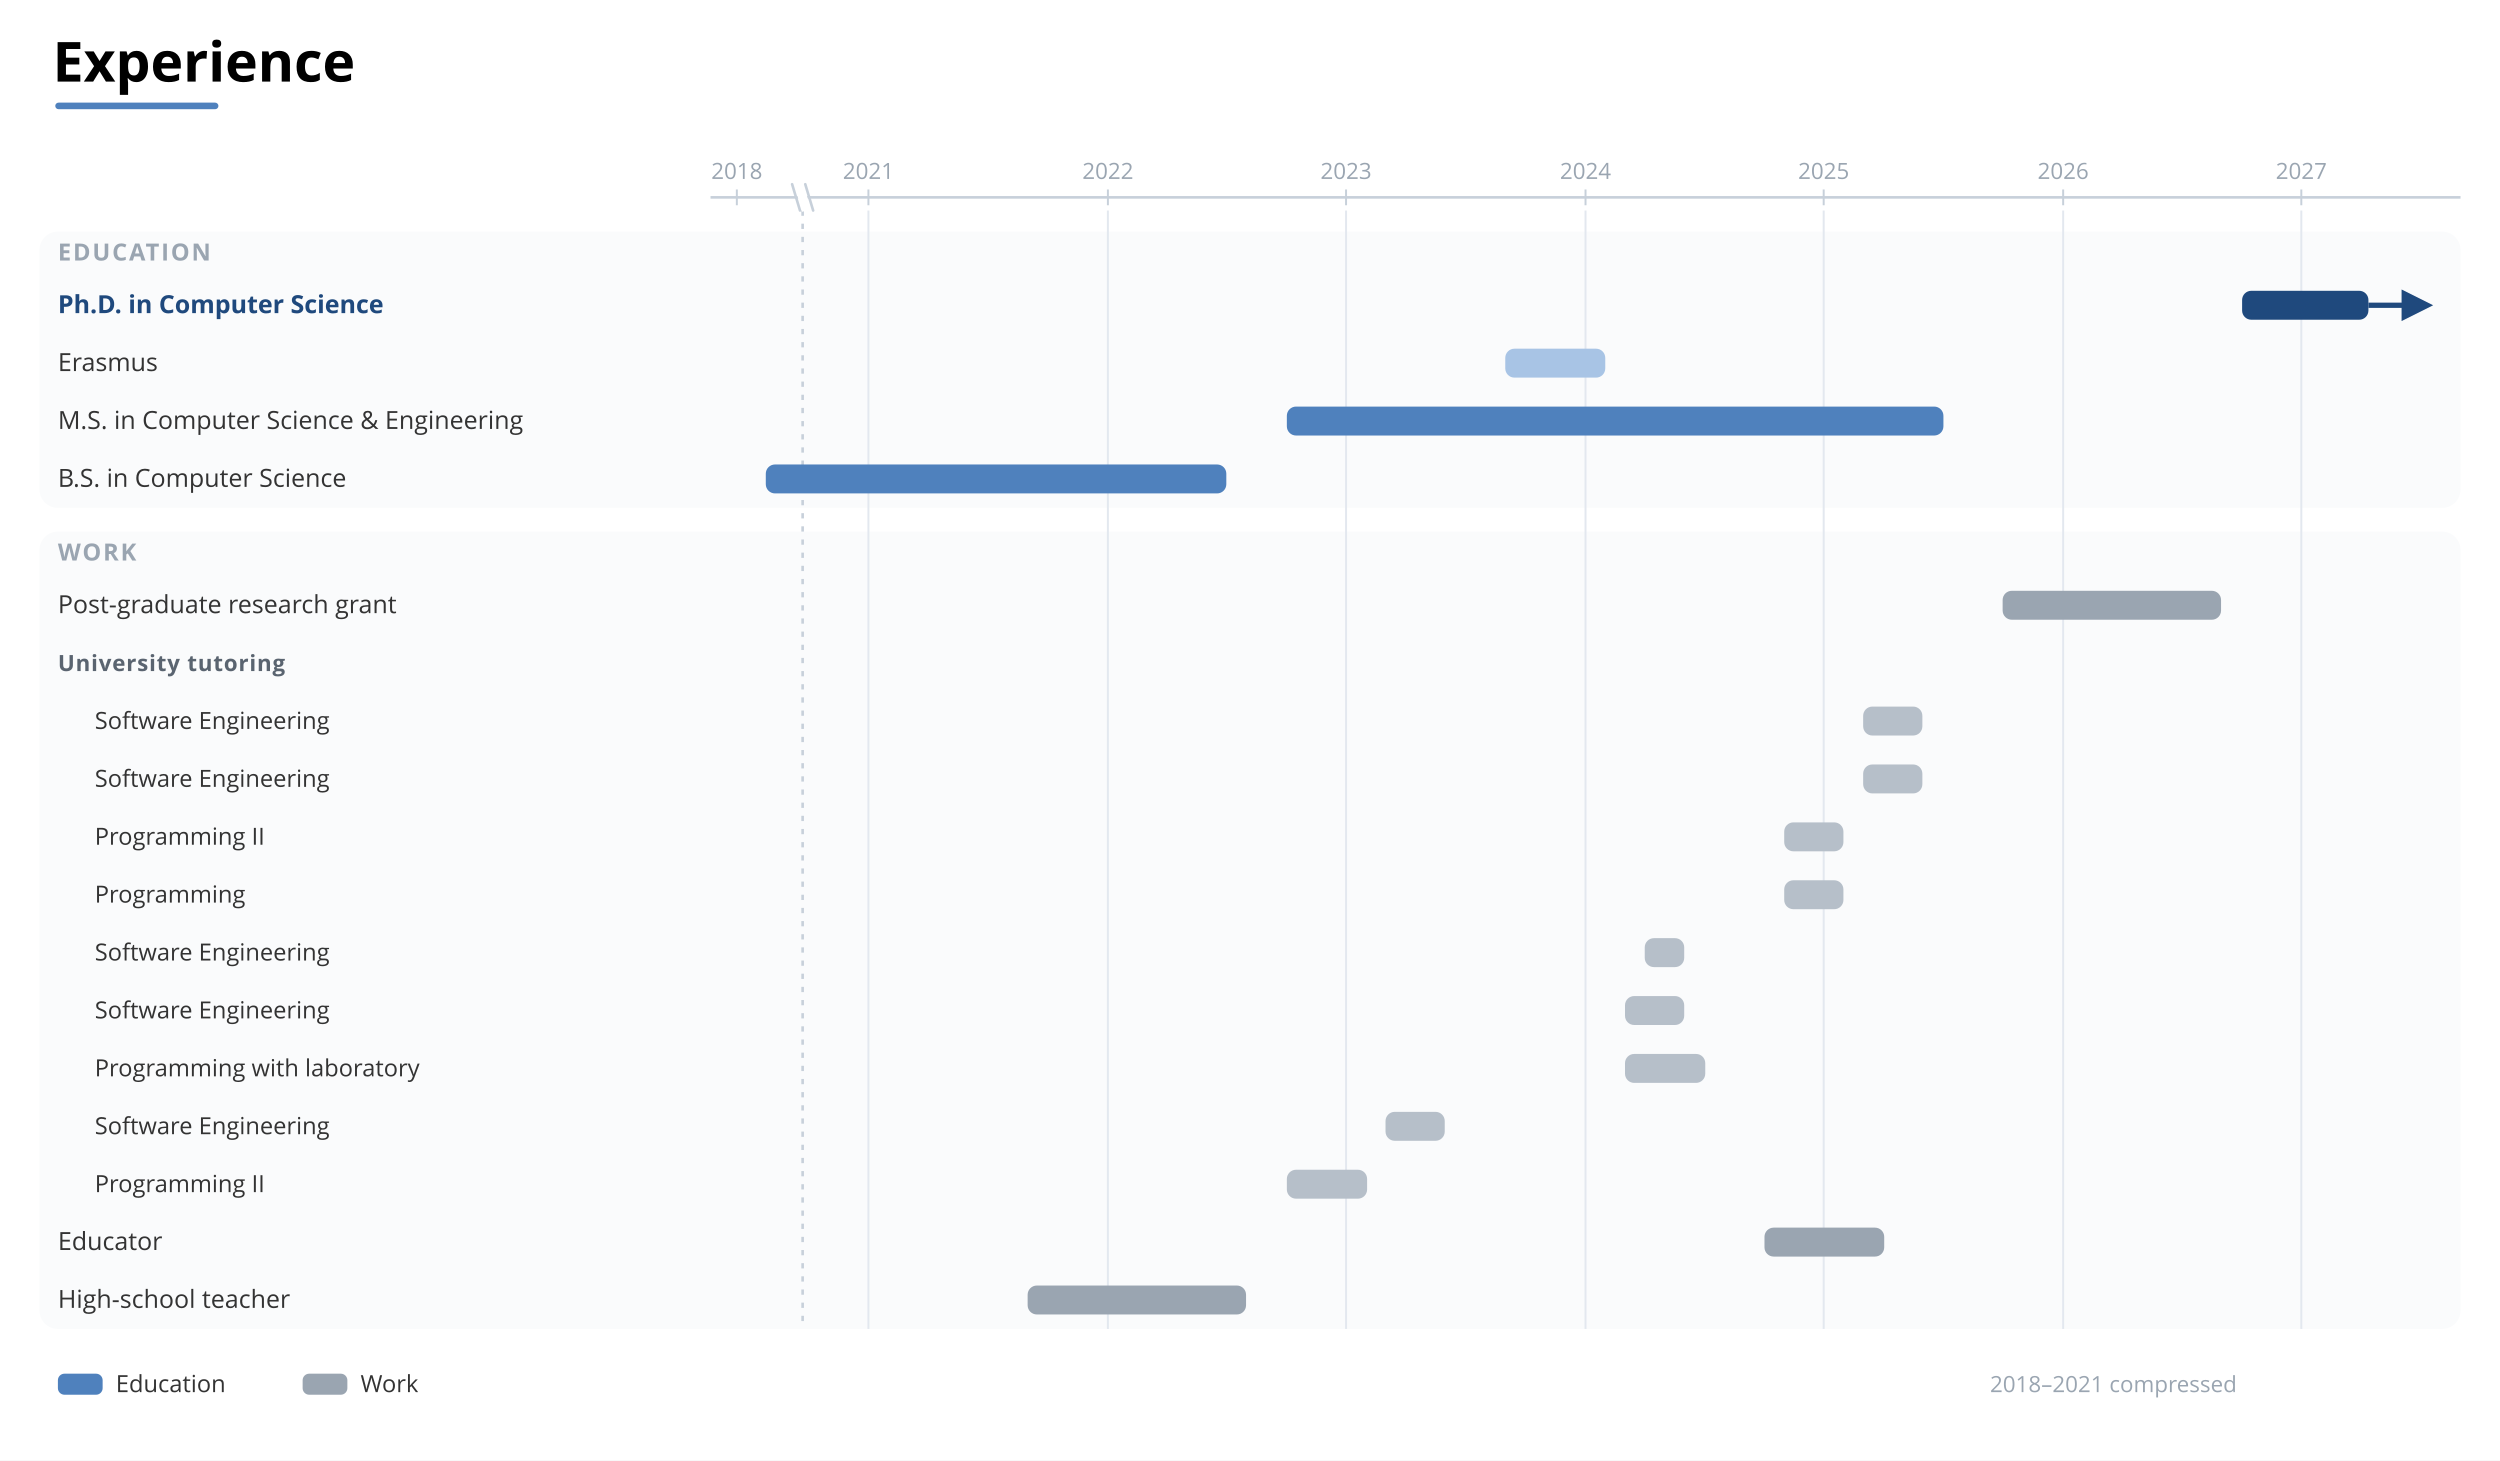
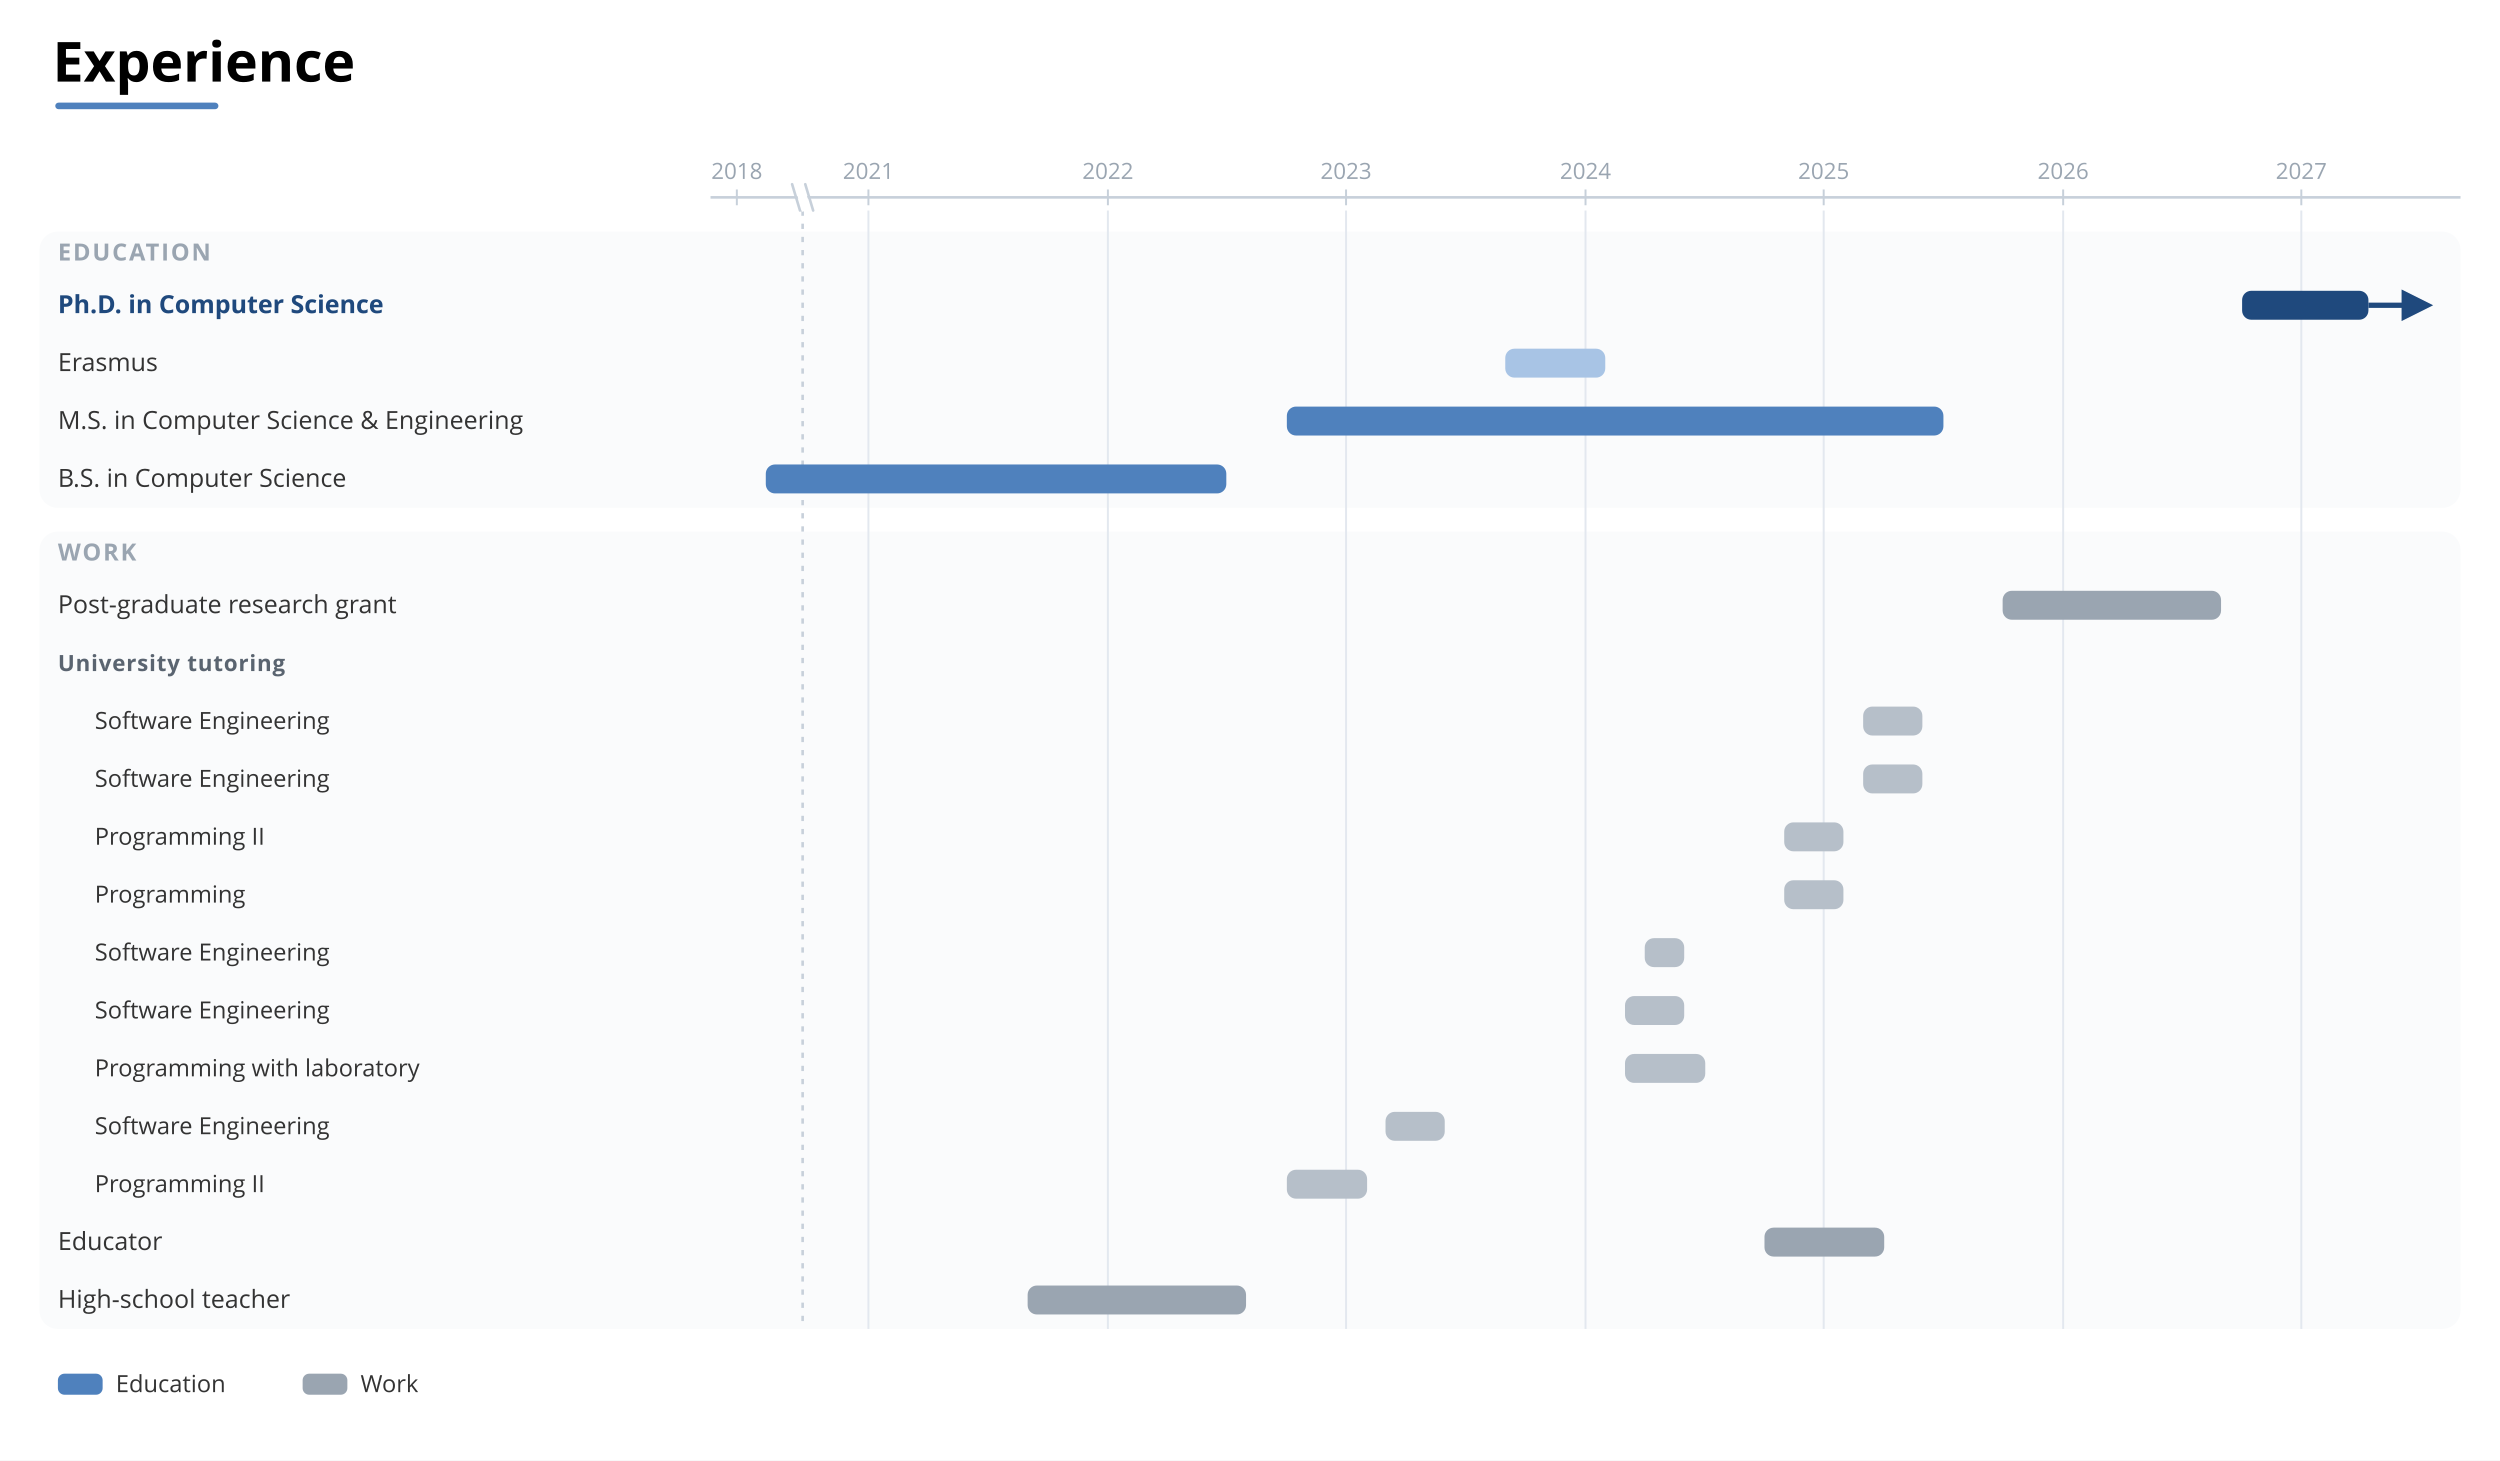
<svg xmlns="http://www.w3.org/2000/svg" width="1900" height="1110" viewBox="0 0 1900 1110" font-family="Open Sans, Segoe UI, Helvetica, Arial, sans-serif" role="img" aria-label="Experience: education, work and publications on a single time axis">
  <defs>
    <marker id="go" viewBox="0 0 10 10" refX="2" refY="5" markerWidth="6" markerHeight="6" orient="auto">
      <path d="M 0 0 L 10 5 L 0 10 z" fill="#1F497D" />
    </marker>
  </defs>
  <rect width="1900" height="1110" fill="#FFFFFF" />
  <text x="40" y="62" font-size="42" font-weight="bold" fill="#000000">Experience</text>
  <rect x="42" y="78" width="124" height="5" rx="2.5" fill="#4F81BD" />
  <rect x="30" y="176" width="1840" height="210" rx="14" fill="#FAFBFC" />
  <rect x="30" y="404" width="1840" height="606" rx="14" fill="#FAFBFC" />
  <g font-size="17" fill="#9AA5B1" text-anchor="middle">
    <text x="560" y="136">2018</text>
    <text x="660" y="136">2021</text>
    <text x="842" y="136">2022</text>
    <text x="1023" y="136">2023</text>
    <text x="1205" y="136">2024</text>
    <text x="1386" y="136">2025</text>
    <text x="1568" y="136">2026</text>
    <text x="1749" y="136">2027</text>
  </g>
  <g stroke="#E3E8EF" stroke-width="1.5">
    <line x1="660" y1="160" x2="660" y2="1010" />
    <line x1="842" y1="160" x2="842" y2="1010" />
    <line x1="1023" y1="160" x2="1023" y2="1010" />
    <line x1="1205" y1="160" x2="1205" y2="1010" />
    <line x1="1386" y1="160" x2="1386" y2="1010" />
    <line x1="1568" y1="160" x2="1568" y2="1010" />
    <line x1="1749" y1="160" x2="1749" y2="1010" />
  </g>
  <g stroke="#C7D0DA" stroke-width="1.5">
    <line x1="560" y1="144" x2="560" y2="156" />
    <line x1="660" y1="144" x2="660" y2="156" />
    <line x1="842" y1="144" x2="842" y2="156" />
    <line x1="1023" y1="144" x2="1023" y2="156" />
    <line x1="1205" y1="144" x2="1205" y2="156" />
    <line x1="1386" y1="144" x2="1386" y2="156" />
    <line x1="1568" y1="144" x2="1568" y2="156" />
    <line x1="1749" y1="144" x2="1749" y2="156" />
  </g>
  <line x1="610" y1="160" x2="610" y2="1010" stroke="#C7D0DA" stroke-width="2" stroke-dasharray="4,6" />
  <line x1="540" y1="150" x2="1870" y2="150" stroke="#C7D0DA" stroke-width="2" />
  <g stroke="#FFFFFF" stroke-width="7">
    <line x1="607" y1="140" x2="613" y2="160" />
  </g>
  <g stroke="#C7D0DA" stroke-width="2" stroke-linecap="round">
    <line x1="602" y1="140" x2="608" y2="160" />
    <line x1="612" y1="140" x2="618" y2="160" />
  </g>
  <text x="44" y="198" font-size="18" font-weight="bold" fill="#9AA5B1" letter-spacing="1.4">EDUCATION</text>
  <text x="44" y="238" font-size="19" font-weight="bold" fill="#1F497D">Ph.D. in Computer Science </text>
  <rect x="1704" y="221" width="96" height="22" rx="7" fill="#1F497D" />
  <line x1="1800" y1="232" x2="1830" y2="232" stroke="#1F497D" stroke-width="4" marker-end="url(#go)" />
  <text x="44" y="282" font-size="19" fill="#333333">Erasmus </text>
  <rect x="1144" y="265" width="76" height="22" rx="7" fill="#A8C4E5" />
  <text x="44" y="326" font-size="19" fill="#333333">M.S. in Computer Science &amp; Engineering </text>
  <rect x="978" y="309" width="499" height="22" rx="7" fill="#4F81BD" />
  <text x="44" y="370" font-size="19" fill="#333333">B.S. in Computer Science </text>
  <rect x="582" y="353" width="350" height="22" rx="7" fill="#4F81BD" />
  <text x="44" y="426" font-size="18" font-weight="bold" fill="#9AA5B1" letter-spacing="1.4">WORK</text>
  <text x="44" y="466" font-size="19" fill="#333333">Post-graduate research grant </text>
  <rect x="1522" y="449" width="166" height="22" rx="7" fill="#9AA5B1" />
  <text x="44" y="510" font-size="17" font-weight="bold" fill="#5A6470" letter-spacing="0.6">University tutoring</text>
  <text x="72" y="554" font-size="18" fill="#333333">Software Engineering </text>
  <rect x="1416" y="537" width="45" height="22" rx="7" fill="#B6BFC9" />
  <text x="72" y="598" font-size="18" fill="#333333">Software Engineering </text>
  <rect x="1416" y="581" width="45" height="22" rx="7" fill="#B6BFC9" />
  <text x="72" y="642" font-size="18" fill="#333333">Programming II </text>
  <rect x="1356" y="625" width="45" height="22" rx="7" fill="#B6BFC9" />
  <text x="72" y="686" font-size="18" fill="#333333">Programming </text>
  <rect x="1356" y="669" width="45" height="22" rx="7" fill="#B6BFC9" />
  <text x="72" y="730" font-size="18" fill="#333333">Software Engineering </text>
  <rect x="1250" y="713" width="30" height="22" rx="7" fill="#B6BFC9" />
  <text x="72" y="774" font-size="18" fill="#333333">Software Engineering </text>
  <rect x="1235" y="757" width="45" height="22" rx="7" fill="#B6BFC9" />
  <text x="72" y="818" font-size="18" fill="#333333">Programming with laboratory </text>
  <rect x="1235" y="801" width="61" height="22" rx="7" fill="#B6BFC9" />
  <text x="72" y="862" font-size="18" fill="#333333">Software Engineering </text>
  <rect x="1053" y="845" width="45" height="22" rx="7" fill="#B6BFC9" />
  <text x="72" y="906" font-size="18" fill="#333333">Programming II </text>
  <rect x="978" y="889" width="61" height="22" rx="7" fill="#B6BFC9" />
  <text x="44" y="950" font-size="19" fill="#333333">Educator </text>
  <rect x="1341" y="933" width="91" height="22" rx="7" fill="#9AA5B1" />
  <text x="44" y="994" font-size="19" fill="#333333">High-school teacher </text>
  <rect x="781" y="977" width="166" height="22" rx="7" fill="#9AA5B1" />
  <rect x="44" y="1044" width="34" height="16" rx="5" fill="#4F81BD" />
  <text x="88" y="1058" font-size="18" fill="#333333">Education</text>
  <rect x="230" y="1044" width="34" height="16" rx="5" fill="#9AA5B1" />
  <text x="274" y="1058" font-size="18" fill="#333333">Work</text>
-   <text x="1700" y="1058" font-size="17" fill="#9AA5B1" text-anchor="end">2018–2021 compressed</text>
</svg>
